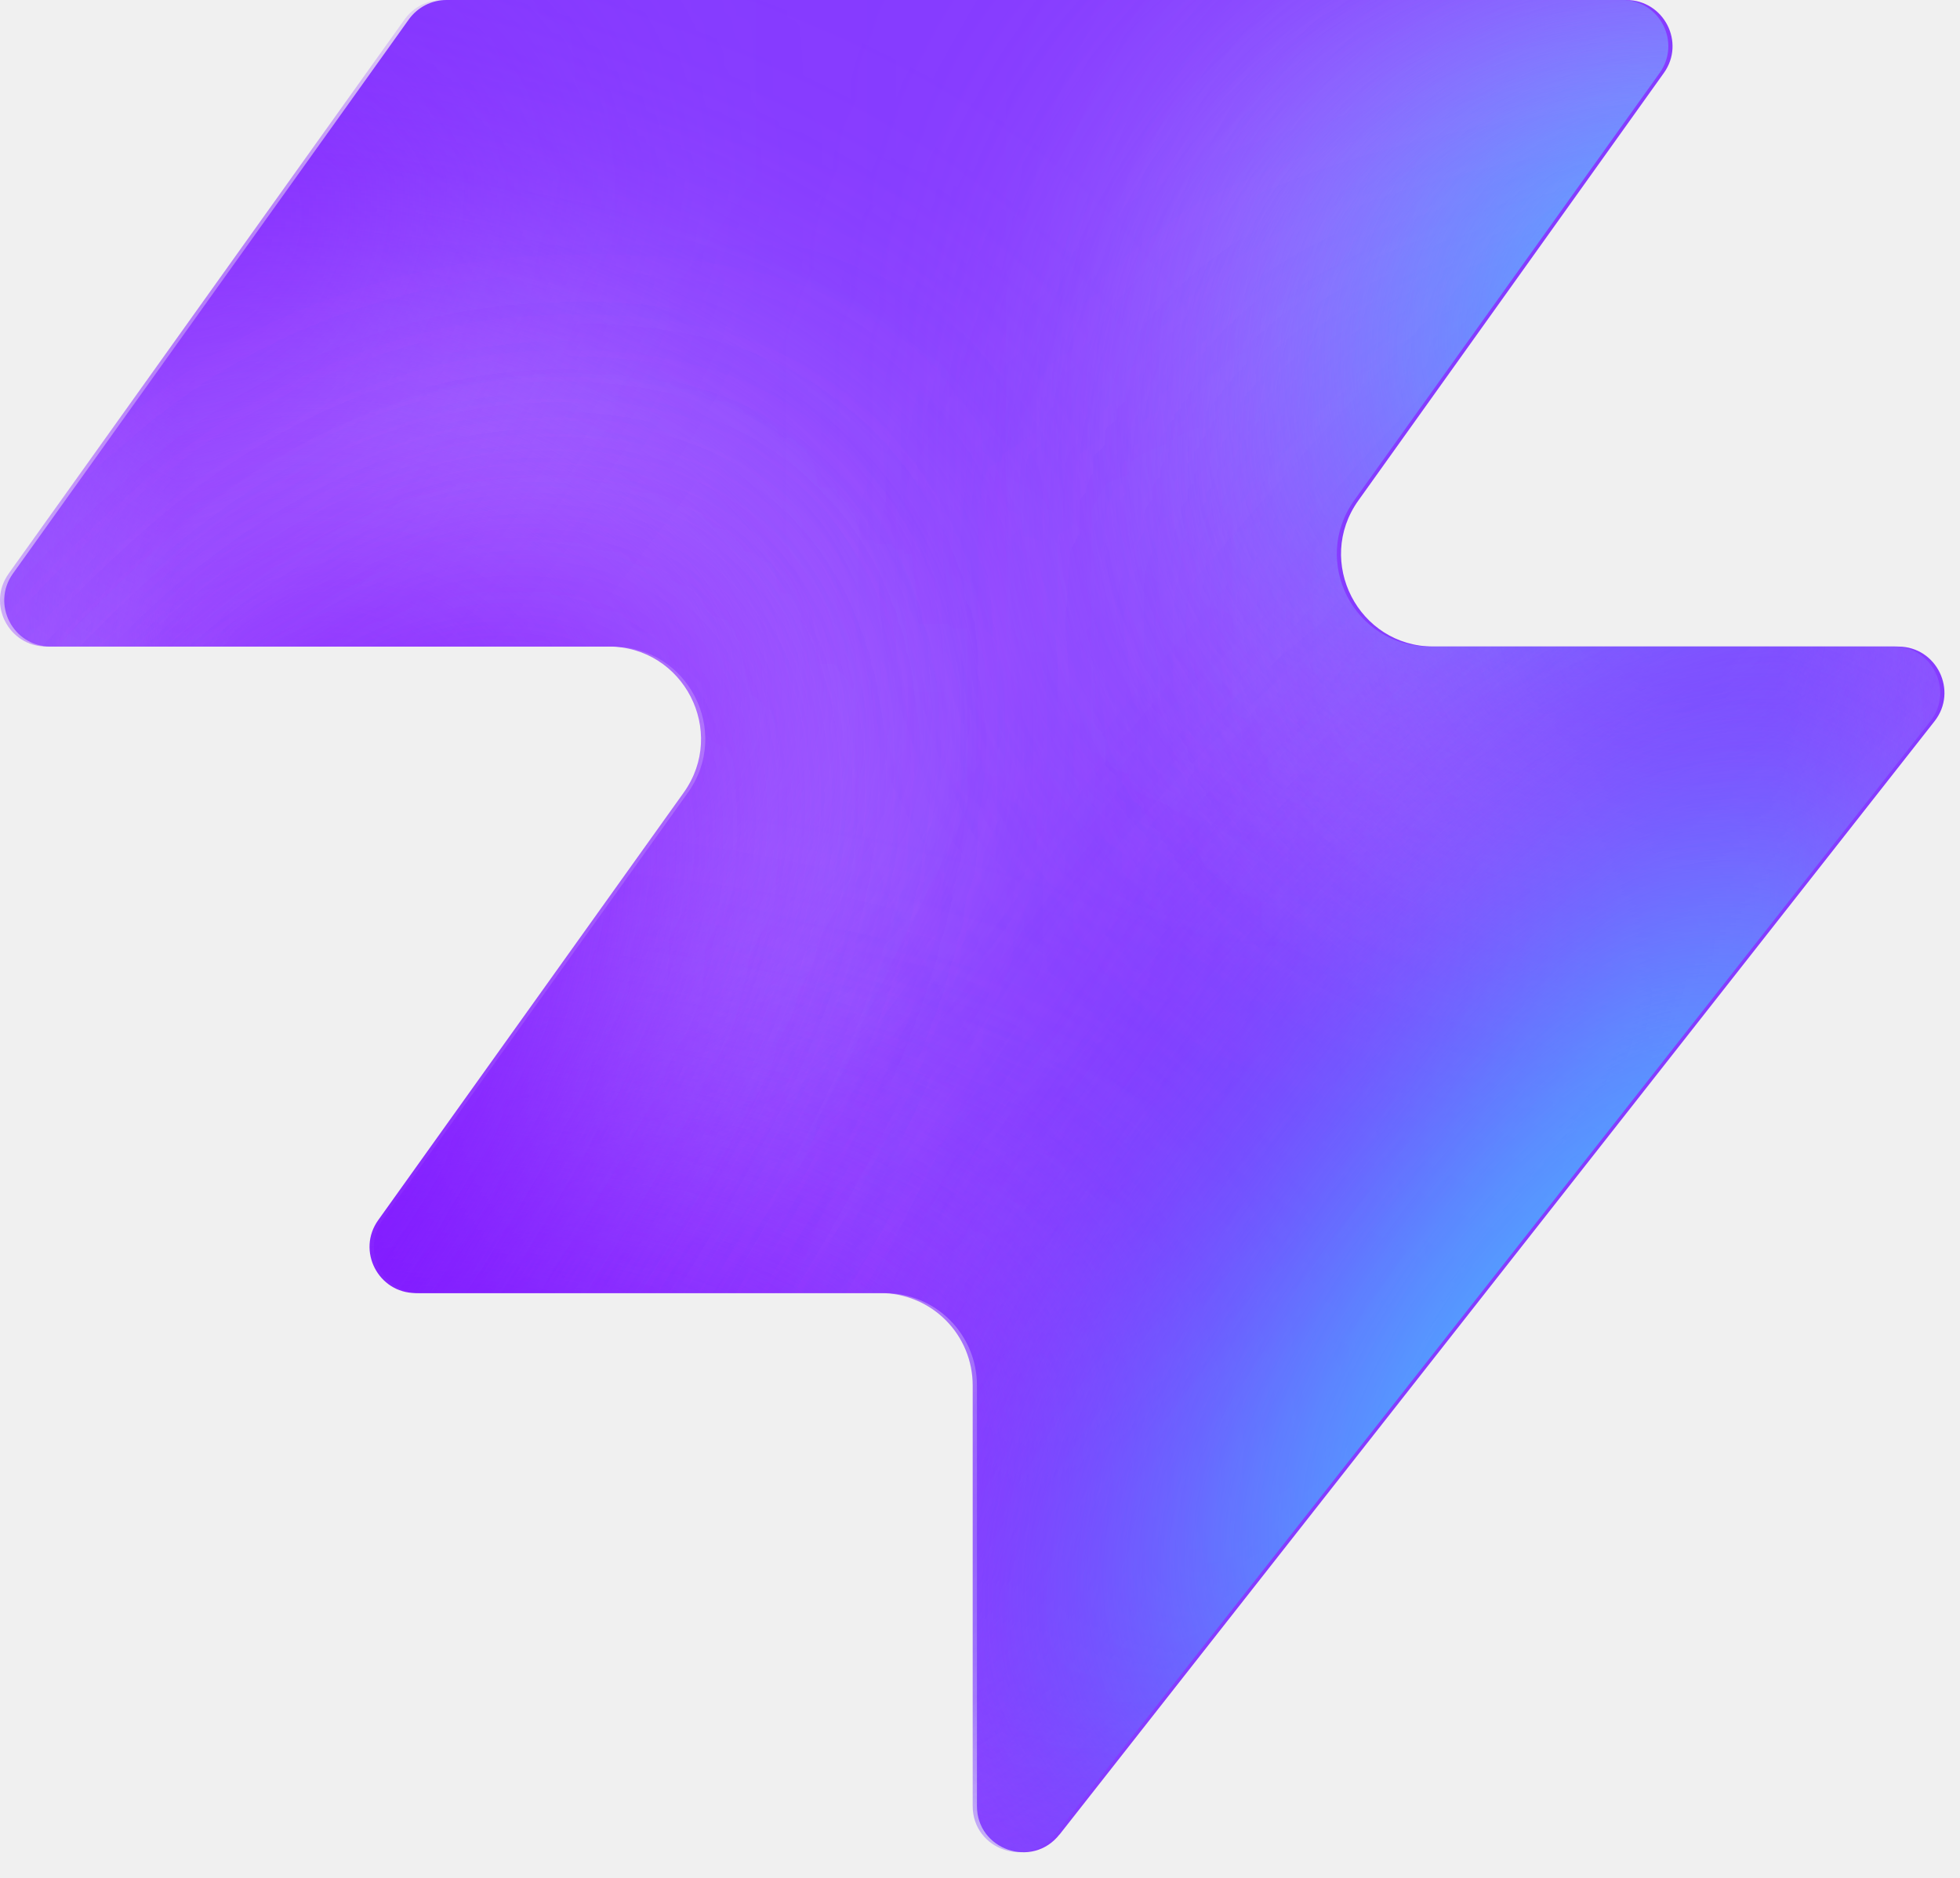
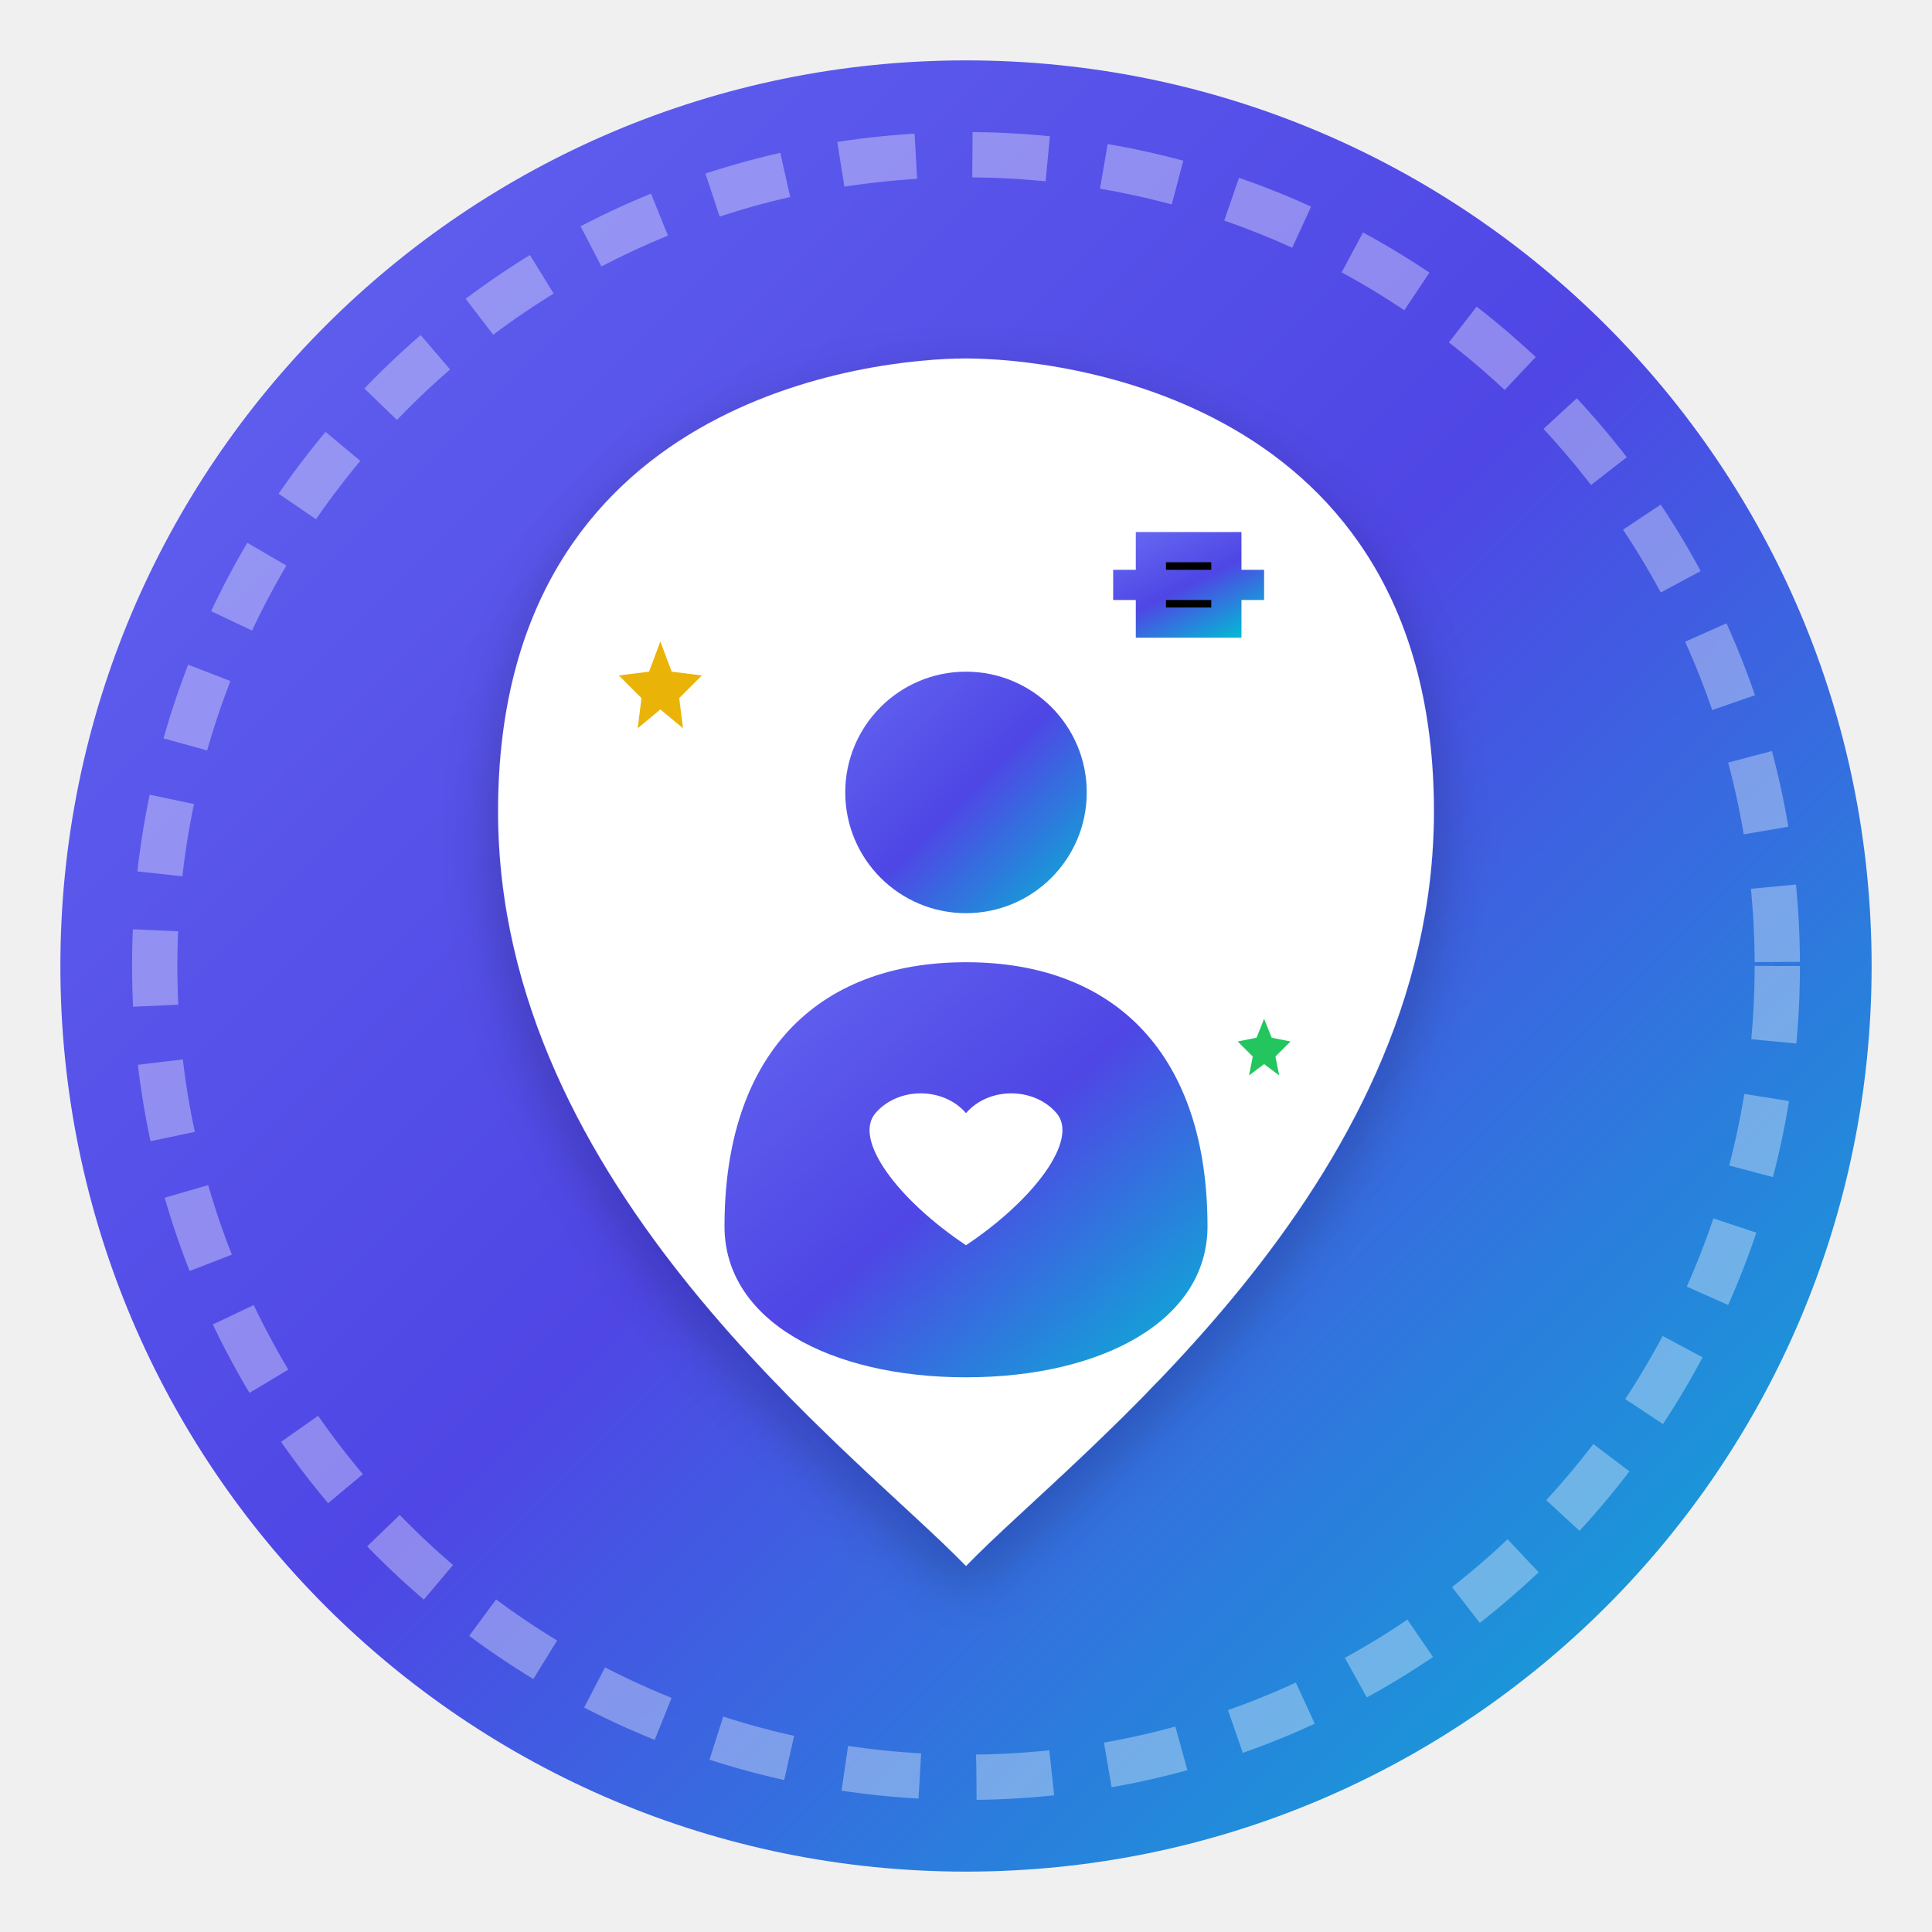
- <svg xmlns="http://www.w3.org/2000/svg" width="48" height="46" fill="none" viewBox="0 0 48 46">
-   <path fill="#863bff" d="M25.946 44.938c-.664.845-2.021.375-2.021-.698V33.937a2.26 2.26 0 0 0-2.262-2.262H10.287c-.92 0-1.456-1.04-.92-1.788l7.48-10.471c1.07-1.497 0-3.578-1.842-3.578H1.237c-.92 0-1.456-1.04-.92-1.788L10.013.474c.214-.297.556-.474.92-.474h28.894c.92 0 1.456 1.04.92 1.788l-7.48 10.471c-1.07 1.498 0 3.579 1.842 3.579h11.377c.943 0 1.473 1.088.89 1.83L25.947 44.94z" style="fill:#863bff;fill:color(display-p3 .525 .23 1);fill-opacity:1" />
-   <mask id="a" width="48" height="46" x="0" y="0" maskUnits="userSpaceOnUse" style="mask-type:alpha">
-     <path fill="#000" d="M25.842 44.938c-.664.844-2.021.375-2.021-.698V33.937a2.26 2.26 0 0 0-2.262-2.262H10.183c-.92 0-1.456-1.04-.92-1.788l7.48-10.471c1.07-1.498 0-3.579-1.842-3.579H1.133c-.92 0-1.456-1.04-.92-1.787L9.91.473c.214-.297.556-.474.92-.474h28.894c.92 0 1.456 1.04.92 1.788l-7.48 10.471c-1.07 1.498 0 3.578 1.842 3.578h11.377c.943 0 1.473 1.088.89 1.832L25.843 44.94z" style="fill:#000;fill-opacity:1" />
-   </mask>
-   <g mask="url(#a)">
-     <g filter="url(#b)">
-       <ellipse cx="5.508" cy="14.704" fill="#ede6ff" rx="5.508" ry="14.704" style="fill:#ede6ff;fill:color(display-p3 .927 .903 1);fill-opacity:1" transform="matrix(.00324 1 1 -.00324 -4.47 31.516)" />
-     </g>
-     <g filter="url(#c)">
-       <ellipse cx="10.399" cy="29.851" fill="#ede6ff" rx="10.399" ry="29.851" style="fill:#ede6ff;fill:color(display-p3 .927 .903 1);fill-opacity:1" transform="matrix(.00324 1 1 -.00324 -39.328 7.883)" />
-     </g>
-     <g filter="url(#d)">
-       <ellipse cx="5.508" cy="30.487" fill="#7e14ff" rx="5.508" ry="30.487" style="fill:#7e14ff;fill:color(display-p3 .492 .077 1);fill-opacity:1" transform="rotate(89.814 -25.913 -14.639)scale(1 -1)" />
-     </g>
-     <g filter="url(#e)">
-       <ellipse cx="5.508" cy="30.599" fill="#7e14ff" rx="5.508" ry="30.599" style="fill:#7e14ff;fill:color(display-p3 .492 .077 1);fill-opacity:1" transform="rotate(89.814 -32.644 -3.334)scale(1 -1)" />
-     </g>
-     <g filter="url(#f)">
-       <ellipse cx="5.508" cy="30.599" fill="#7e14ff" rx="5.508" ry="30.599" style="fill:#7e14ff;fill:color(display-p3 .492 .077 1);fill-opacity:1" transform="matrix(.00324 1 1 -.00324 -34.34 30.47)" />
-     </g>
-     <g filter="url(#g)">
-       <ellipse cx="14.072" cy="22.078" fill="#ede6ff" rx="14.072" ry="22.078" style="fill:#ede6ff;fill:color(display-p3 .927 .903 1);fill-opacity:1" transform="rotate(93.35 24.506 48.493)scale(-1 1)" />
-     </g>
-     <g filter="url(#h)">
-       <ellipse cx="3.47" cy="21.501" fill="#7e14ff" rx="3.47" ry="21.501" style="fill:#7e14ff;fill:color(display-p3 .492 .077 1);fill-opacity:1" transform="rotate(89.009 28.708 47.59)scale(-1 1)" />
-     </g>
-     <g filter="url(#i)">
-       <ellipse cx="3.47" cy="21.501" fill="#7e14ff" rx="3.47" ry="21.501" style="fill:#7e14ff;fill:color(display-p3 .492 .077 1);fill-opacity:1" transform="rotate(89.009 28.708 47.59)scale(-1 1)" />
-     </g>
-     <g filter="url(#j)">
-       <ellipse cx=".387" cy="8.972" fill="#7e14ff" rx="4.407" ry="29.108" style="fill:#7e14ff;fill:color(display-p3 .492 .077 1);fill-opacity:1" transform="rotate(39.51 .387 8.972)" />
-     </g>
-     <g filter="url(#k)">
-       <ellipse cx="47.523" cy="-6.092" fill="#7e14ff" rx="4.407" ry="29.108" style="fill:#7e14ff;fill:color(display-p3 .492 .077 1);fill-opacity:1" transform="rotate(37.892 47.523 -6.092)" />
-     </g>
-     <g filter="url(#l)">
-       <ellipse cx="41.412" cy="6.333" fill="#47bfff" rx="5.971" ry="9.665" style="fill:#47bfff;fill:color(display-p3 .28 .748 1);fill-opacity:1" transform="rotate(37.892 41.412 6.333)" />
-     </g>
-     <g filter="url(#m)">
-       <ellipse cx="-1.879" cy="38.332" fill="#7e14ff" rx="4.407" ry="29.108" style="fill:#7e14ff;fill:color(display-p3 .492 .077 1);fill-opacity:1" transform="rotate(37.892 -1.88 38.332)" />
-     </g>
-     <g filter="url(#n)">
-       <ellipse cx="-1.879" cy="38.332" fill="#7e14ff" rx="4.407" ry="29.108" style="fill:#7e14ff;fill:color(display-p3 .492 .077 1);fill-opacity:1" transform="rotate(37.892 -1.88 38.332)" />
-     </g>
-     <g filter="url(#o)">
-       <ellipse cx="35.651" cy="29.907" fill="#7e14ff" rx="4.407" ry="29.108" style="fill:#7e14ff;fill:color(display-p3 .492 .077 1);fill-opacity:1" transform="rotate(37.892 35.651 29.907)" />
-     </g>
-     <g filter="url(#p)">
-       <ellipse cx="38.418" cy="32.4" fill="#47bfff" rx="5.971" ry="15.297" style="fill:#47bfff;fill:color(display-p3 .28 .748 1);fill-opacity:1" transform="rotate(37.892 38.418 32.4)" />
-     </g>
-   </g>
+ <svg xmlns="http://www.w3.org/2000/svg" viewBox="0 0 512 512" width="100%" height="100%">
  <defs>
-     <filter id="b" width="60.045" height="41.654" x="-19.77" y="16.149" color-interpolation-filters="sRGB" filterUnits="userSpaceOnUse">
-       <feFlood flood-opacity="0" result="BackgroundImageFix" />
-       <feBlend in="SourceGraphic" in2="BackgroundImageFix" result="shape" />
-       <feGaussianBlur result="effect1_foregroundBlur_2002_17158" stdDeviation="7.659" />
-     </filter>
-     <filter id="c" width="90.34" height="51.437" x="-54.613" y="-7.533" color-interpolation-filters="sRGB" filterUnits="userSpaceOnUse">
-       <feFlood flood-opacity="0" result="BackgroundImageFix" />
-       <feBlend in="SourceGraphic" in2="BackgroundImageFix" result="shape" />
-       <feGaussianBlur result="effect1_foregroundBlur_2002_17158" stdDeviation="7.659" />
-     </filter>
-     <filter id="d" width="79.355" height="29.4" x="-49.64" y="2.03" color-interpolation-filters="sRGB" filterUnits="userSpaceOnUse">
-       <feFlood flood-opacity="0" result="BackgroundImageFix" />
-       <feBlend in="SourceGraphic" in2="BackgroundImageFix" result="shape" />
-       <feGaussianBlur result="effect1_foregroundBlur_2002_17158" stdDeviation="4.596" />
-     </filter>
-     <filter id="e" width="79.579" height="29.4" x="-45.045" y="20.029" color-interpolation-filters="sRGB" filterUnits="userSpaceOnUse">
-       <feFlood flood-opacity="0" result="BackgroundImageFix" />
-       <feBlend in="SourceGraphic" in2="BackgroundImageFix" result="shape" />
-       <feGaussianBlur result="effect1_foregroundBlur_2002_17158" stdDeviation="4.596" />
-     </filter>
-     <filter id="f" width="79.579" height="29.4" x="-43.513" y="21.178" color-interpolation-filters="sRGB" filterUnits="userSpaceOnUse">
-       <feFlood flood-opacity="0" result="BackgroundImageFix" />
-       <feBlend in="SourceGraphic" in2="BackgroundImageFix" result="shape" />
-       <feGaussianBlur result="effect1_foregroundBlur_2002_17158" stdDeviation="4.596" />
-     </filter>
-     <filter id="g" width="74.749" height="58.852" x="15.756" y="-17.901" color-interpolation-filters="sRGB" filterUnits="userSpaceOnUse">
-       <feFlood flood-opacity="0" result="BackgroundImageFix" />
-       <feBlend in="SourceGraphic" in2="BackgroundImageFix" result="shape" />
-       <feGaussianBlur result="effect1_foregroundBlur_2002_17158" stdDeviation="7.659" />
-     </filter>
-     <filter id="h" width="61.377" height="25.362" x="23.548" y="2.284" color-interpolation-filters="sRGB" filterUnits="userSpaceOnUse">
-       <feFlood flood-opacity="0" result="BackgroundImageFix" />
-       <feBlend in="SourceGraphic" in2="BackgroundImageFix" result="shape" />
-       <feGaussianBlur result="effect1_foregroundBlur_2002_17158" stdDeviation="4.596" />
-     </filter>
-     <filter id="i" width="61.377" height="25.362" x="23.548" y="2.284" color-interpolation-filters="sRGB" filterUnits="userSpaceOnUse">
-       <feFlood flood-opacity="0" result="BackgroundImageFix" />
-       <feBlend in="SourceGraphic" in2="BackgroundImageFix" result="shape" />
-       <feGaussianBlur result="effect1_foregroundBlur_2002_17158" stdDeviation="4.596" />
-     </filter>
-     <filter id="j" width="56.045" height="63.649" x="-27.636" y="-22.853" color-interpolation-filters="sRGB" filterUnits="userSpaceOnUse">
-       <feFlood flood-opacity="0" result="BackgroundImageFix" />
-       <feBlend in="SourceGraphic" in2="BackgroundImageFix" result="shape" />
-       <feGaussianBlur result="effect1_foregroundBlur_2002_17158" stdDeviation="4.596" />
-     </filter>
-     <filter id="k" width="54.814" height="64.646" x="20.116" y="-38.415" color-interpolation-filters="sRGB" filterUnits="userSpaceOnUse">
-       <feFlood flood-opacity="0" result="BackgroundImageFix" />
-       <feBlend in="SourceGraphic" in2="BackgroundImageFix" result="shape" />
-       <feGaussianBlur result="effect1_foregroundBlur_2002_17158" stdDeviation="4.596" />
-     </filter>
-     <filter id="l" width="33.541" height="35.313" x="24.641" y="-11.323" color-interpolation-filters="sRGB" filterUnits="userSpaceOnUse">
-       <feFlood flood-opacity="0" result="BackgroundImageFix" />
-       <feBlend in="SourceGraphic" in2="BackgroundImageFix" result="shape" />
-       <feGaussianBlur result="effect1_foregroundBlur_2002_17158" stdDeviation="4.596" />
-     </filter>
-     <filter id="m" width="54.814" height="64.646" x="-29.286" y="6.009" color-interpolation-filters="sRGB" filterUnits="userSpaceOnUse">
-       <feFlood flood-opacity="0" result="BackgroundImageFix" />
-       <feBlend in="SourceGraphic" in2="BackgroundImageFix" result="shape" />
-       <feGaussianBlur result="effect1_foregroundBlur_2002_17158" stdDeviation="4.596" />
-     </filter>
-     <filter id="n" width="54.814" height="64.646" x="-29.286" y="6.009" color-interpolation-filters="sRGB" filterUnits="userSpaceOnUse">
-       <feFlood flood-opacity="0" result="BackgroundImageFix" />
-       <feBlend in="SourceGraphic" in2="BackgroundImageFix" result="shape" />
-       <feGaussianBlur result="effect1_foregroundBlur_2002_17158" stdDeviation="4.596" />
-     </filter>
-     <filter id="o" width="54.814" height="64.646" x="8.244" y="-2.416" color-interpolation-filters="sRGB" filterUnits="userSpaceOnUse">
-       <feFlood flood-opacity="0" result="BackgroundImageFix" />
-       <feBlend in="SourceGraphic" in2="BackgroundImageFix" result="shape" />
-       <feGaussianBlur result="effect1_foregroundBlur_2002_17158" stdDeviation="4.596" />
-     </filter>
-     <filter id="p" width="39.409" height="43.623" x="18.713" y="10.588" color-interpolation-filters="sRGB" filterUnits="userSpaceOnUse">
-       <feFlood flood-opacity="0" result="BackgroundImageFix" />
-       <feBlend in="SourceGraphic" in2="BackgroundImageFix" result="shape" />
-       <feGaussianBlur result="effect1_foregroundBlur_2002_17158" stdDeviation="4.596" />
+     <linearGradient id="mainGrad" x1="0%" y1="0%" x2="100%" y2="100%">
+       <stop offset="0%" stop-color="#6366f1" />
+       <stop offset="50%" stop-color="#4f46e5" />
+       <stop offset="100%" stop-color="#06b6d4" />
+     </linearGradient>
+     <linearGradient id="babyGrad" x1="0%" y1="100%" x2="100%" y2="0%">
+       <stop offset="0%" stop-color="#ec4899" />
+       <stop offset="100%" stop-color="#facc15" />
+     </linearGradient>
+     <filter id="glow" x="-20%" y="-20%" width="140%" height="140%">
+       <feDropShadow dx="0" dy="6" stdDeviation="8" flood-color="#090d16" flood-opacity="0.25" />
    </filter>
  </defs>
+   <circle cx="256" cy="256" r="240" fill="url(#mainGrad)" />
+   <circle cx="256" cy="256" r="215" fill="none" stroke="#ffffff" stroke-width="12" stroke-dasharray="20 15" opacity="0.35" />
+   <path d="M256,95 C280,95 380,105 380,215 C380,315 285,385 256,415 C227,385 132,315 132,215 C132,105 232,95 256,95 Z" fill="#ffffff" filter="url(#glow)" />
+   <path d="M305,145 H325 V165 H305 Z M295,155 H335 V155 H295 Z" stroke="url(#mainGrad)" stroke-width="8" stroke-linecap="round" />
+   <circle cx="256" cy="210" r="32" fill="url(#mainGrad)" />
+   <path d="M256,255 C216,255 192,280 192,325 C192,350 220,365 256,365 C292,365 320,350 320,325 C320,280 296,255 256,255 Z" fill="url(#mainGrad)" />
+   <path d="M256,295 C262,288 274,288 280,295 C286,302 274,318 256,330 C238,318 226,302 232,295 C238,288 250,288 256,295 Z" fill="#ffffff" />
+   <path d="M175,170 L178,178 L186,179 L180,185 L181,193 L175,188 L169,193 L170,185 L164,179 L172,178 Z" fill="#eab308" />
+   <path d="M335,270 L337,275 L342,276 L338,280 L339,285 L335,282 L331,285 L332,280 L328,276 L333,275 Z" fill="#22c55e" />
</svg>
